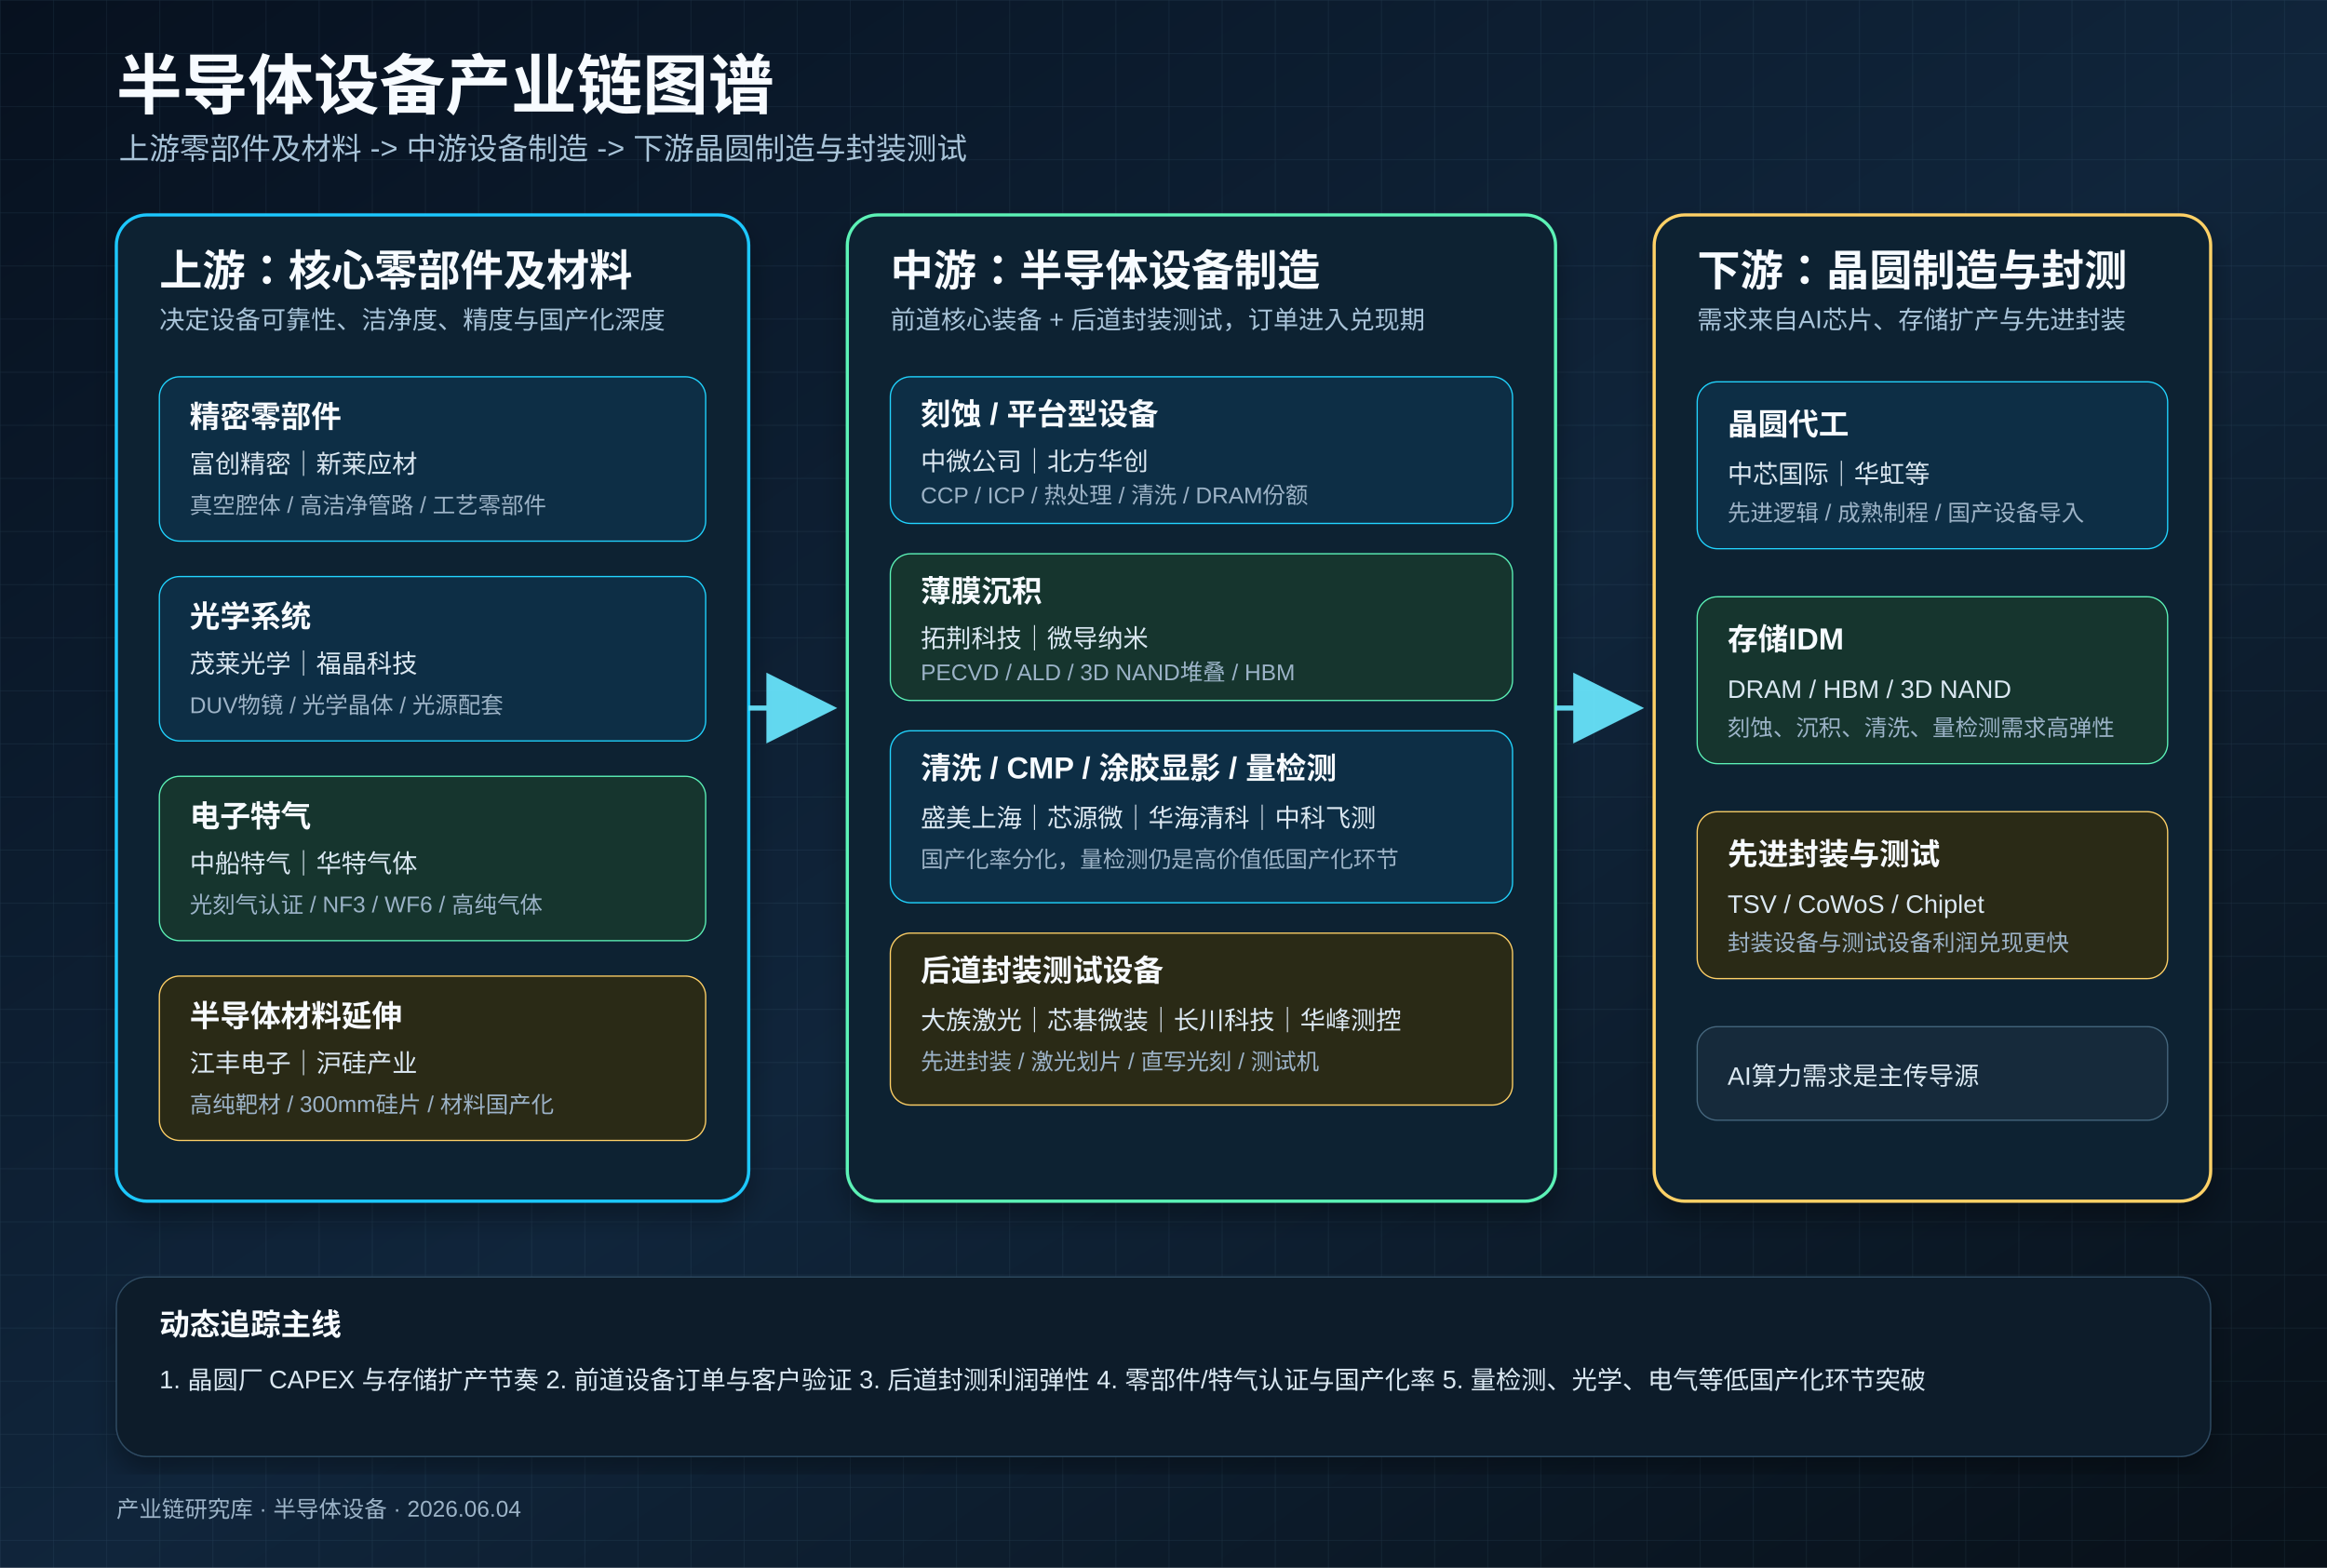
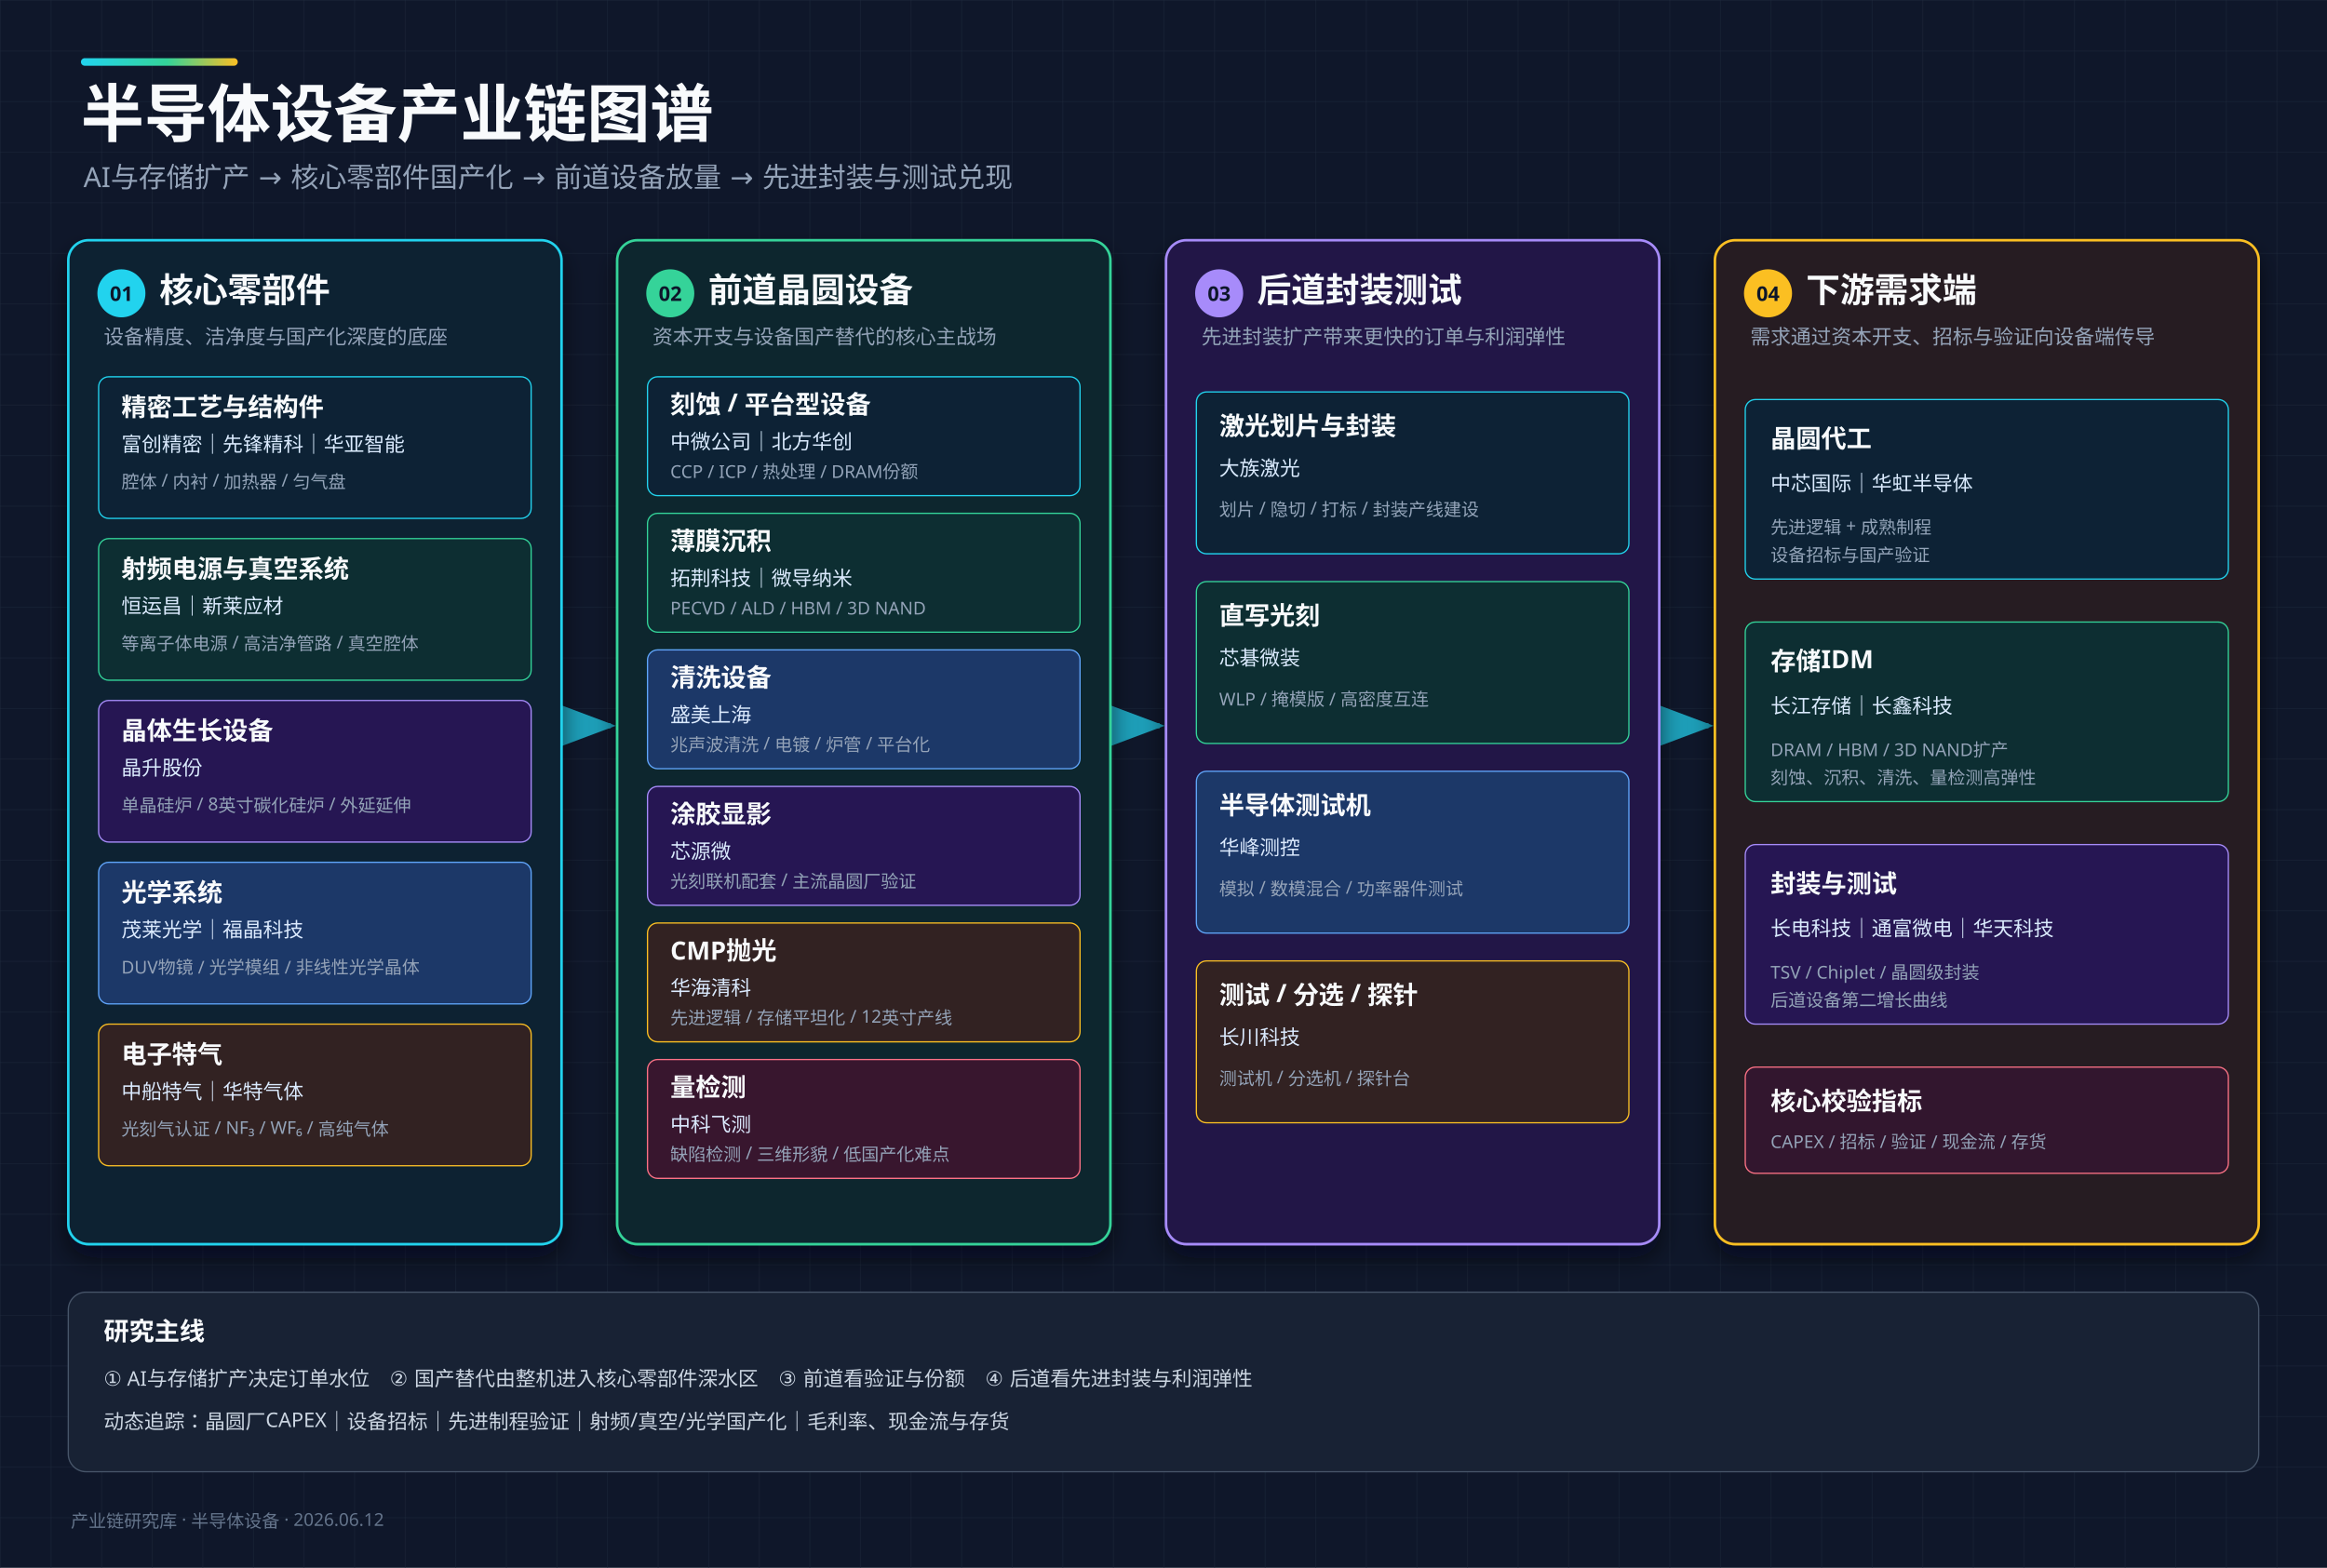
- <svg xmlns="http://www.w3.org/2000/svg" width="1840" height="1240" viewBox="0 0 1840 1240">
+ <svg xmlns="http://www.w3.org/2000/svg" viewBox="0 0 1840 1240">
  <defs>
-     <linearGradient id="bg" x1="0" y1="0" x2="1" y2="1">
-       <stop offset="0" stop-color="#07111f" />
-       <stop offset="0.52" stop-color="#10253b" />
-       <stop offset="1" stop-color="#081018" />
+     <pattern id="grid" width="40" height="40" patternUnits="userSpaceOnUse">
+       <path d="M40 0H0V40" fill="none" stroke="#1e293b" stroke-width="0.7" />
+     </pattern>
+     <linearGradient id="titleLine" x1="0" y1="0" x2="1" y2="0">
+       <stop offset="0" stop-color="#22d3ee" />
+       <stop offset="0.55" stop-color="#34d399" />
+       <stop offset="1" stop-color="#fbbf24" />
    </linearGradient>
-     <linearGradient id="blue" x1="0" y1="0" x2="1" y2="1">
-       <stop offset="0" stop-color="#19c8ff" />
-       <stop offset="1" stop-color="#63f2c1" />
-     </linearGradient>
-     <linearGradient id="gold" x1="0" y1="0" x2="1" y2="1">
-       <stop offset="0" stop-color="#ffd166" />
-       <stop offset="1" stop-color="#ff8f70" />
-     </linearGradient>
-     <pattern id="grid" width="42" height="42" patternUnits="userSpaceOnUse">
-       <path d="M42 0H0V42" fill="none" stroke="#74a7c8" stroke-width="0.7" opacity="0.16" />
-     </pattern>
-     <filter id="shadow">
-       <feDropShadow dx="0" dy="12" stdDeviation="10" flood-color="#000" flood-opacity="0.32" />
+     <filter id="shadow" x="-20%" y="-20%" width="140%" height="150%">
+       <feDropShadow dx="0" dy="10" stdDeviation="9" flood-color="#020617" flood-opacity="0.55" />
    </filter>
-     <marker id="arrow" markerWidth="14" markerHeight="14" refX="11" refY="7" orient="auto">
-       <path d="M0,0 L14,7 L0,14 z" fill="#69e7ff" />
+     <marker id="arrow-cyan" markerWidth="12" markerHeight="9" refX="11" refY="4.5" orient="auto">
+       <polygon points="0 0,12 4.5,0 9" fill="#22d3ee" />
    </marker>
    <style>
-       .title{font-family:PingFang SC,Microsoft YaHei,Arial,sans-serif;font-size:52px;font-weight:800;fill:#f7fbff}
-       .sub{font-family:PingFang SC,Microsoft YaHei,Arial,sans-serif;font-size:24px;fill:#a9c4d9}
-       .stage{font-family:PingFang SC,Microsoft YaHei,Arial,sans-serif;font-size:34px;font-weight:800;fill:#f7fbff}
-       .desc{font-family:PingFang SC,Microsoft YaHei,Arial,sans-serif;font-size:20px;fill:#a9c4d9}
-       .cardTitle{font-family:PingFang SC,Microsoft YaHei,Arial,sans-serif;font-size:24px;font-weight:800;fill:#f7fbff}
-       .item{font-family:PingFang SC,Microsoft YaHei,Arial,sans-serif;font-size:20px;fill:#dbe8f2}
-       .small{font-family:PingFang SC,Microsoft YaHei,Arial,sans-serif;font-size:18px;fill:#9cb3c7}
+       text{font-family:'Noto Sans SC','PingFang SC','Microsoft YaHei',sans-serif;letter-spacing:0}
+       .title{font-size:50px;font-weight:800;fill:#f8fafc}
+       .subtitle{font-size:22px;fill:#94a3b8}
+       .number{font-size:16px;font-weight:800;fill:#0f172a}
+       .stage{font-size:27px;font-weight:800;fill:#f8fafc}
+       .role{font-size:16px;fill:#94a3b8}
+       .card-title{font-size:20px;font-weight:750;fill:#f8fafc}
+       .company{font-size:16px;fill:#dbeafe}
+       .detail{font-size:14px;fill:#94a3b8}
+       .footer-title{font-size:20px;font-weight:750;fill:#f8fafc}
+       .footer-text{font-size:16px;fill:#cbd5e1}
+       .tiny{font-size:14px;fill:#64748b}
    </style>
  </defs>
-   <rect width="1840" height="1240" fill="url(#bg)" />
+   <rect width="1840" height="1240" fill="#0f172a" />
  <rect width="1840" height="1240" fill="url(#grid)" />
-   <text x="92" y="86" class="title">半导体设备产业链图谱</text>
-   <text x="94" y="126" class="sub">上游零部件及材料 -&gt; 中游设备制造 -&gt; 下游晶圆制造与封装测试</text>
-   <g transform="translate(92 170)" filter="url(#shadow)">
-     <rect x="0" y="0" width="500" height="780" rx="24" fill="#0d2233" stroke="#1fc8ff" stroke-width="2.5" />
-     <text x="34" y="56" class="stage">上游：核心零部件及材料</text>
-     <text x="34" y="90" class="desc">决定设备可靠性、洁净度、精度与国产化深度</text>
-     <g transform="translate(34 128)">
-       <rect width="432" height="130" rx="16" fill="#102f45" stroke="#20d4ff" />
-       <text x="24" y="40" class="cardTitle">精密零部件</text>
-       <text x="24" y="76" class="item">富创精密｜新莱应材</text>
-       <text x="24" y="108" class="small">真空腔体 / 高洁净管路 / 工艺零部件</text>
-     </g>
-     <g transform="translate(34 286)">
-       <rect width="432" height="130" rx="16" fill="#102f45" stroke="#20d4ff" />
-       <text x="24" y="40" class="cardTitle">光学系统</text>
-       <text x="24" y="76" class="item">茂莱光学｜福晶科技</text>
-       <text x="24" y="108" class="small">DUV物镜 / 光学晶体 / 光源配套</text>
-     </g>
-     <g transform="translate(34 444)">
-       <rect width="432" height="130" rx="16" fill="#14352f" stroke="#5cf2b6" />
-       <text x="24" y="40" class="cardTitle">电子特气</text>
-       <text x="24" y="76" class="item">中船特气｜华特气体</text>
-       <text x="24" y="108" class="small">光刻气认证 / NF3 / WF6 / 高纯气体</text>
-     </g>
-     <g transform="translate(34 602)">
-       <rect width="432" height="130" rx="16" fill="#2b2a19" stroke="#ffd166" />
-       <text x="24" y="40" class="cardTitle">半导体材料延伸</text>
-       <text x="24" y="76" class="item">江丰电子｜沪硅产业</text>
-       <text x="24" y="108" class="small">高纯靶材 / 300mm硅片 / 材料国产化</text>
-     </g>
-   </g>
-   <g transform="translate(670 170)" filter="url(#shadow)">
-     <rect x="0" y="0" width="560" height="780" rx="24" fill="#0d2233" stroke="#5cf2b6" stroke-width="2.5" />
-     <text x="34" y="56" class="stage">中游：半导体设备制造</text>
-     <text x="34" y="90" class="desc">前道核心装备 + 后道封装测试，订单进入兑现期</text>
-     <g transform="translate(34 128)">
-       <rect width="492" height="116" rx="16" fill="#102f45" stroke="#20d4ff" />
-       <text x="24" y="38" class="cardTitle">刻蚀 / 平台型设备</text>
-       <text x="24" y="74" class="item">中微公司｜北方华创</text>
-       <text x="24" y="100" class="small">CCP / ICP / 热处理 / 清洗 / DRAM份额</text>
-     </g>
-     <g transform="translate(34 268)">
-       <rect width="492" height="116" rx="16" fill="#14352f" stroke="#5cf2b6" />
-       <text x="24" y="38" class="cardTitle">薄膜沉积</text>
-       <text x="24" y="74" class="item">拓荆科技｜微导纳米</text>
-       <text x="24" y="100" class="small">PECVD / ALD / 3D NAND堆叠 / HBM</text>
-     </g>
-     <g transform="translate(34 408)">
-       <rect width="492" height="136" rx="16" fill="#102f45" stroke="#20d4ff" />
-       <text x="24" y="38" class="cardTitle">清洗 / CMP / 涂胶显影 / 量检测</text>
-       <text x="24" y="76" class="item">盛美上海｜芯源微｜华海清科｜中科飞测</text>
-       <text x="24" y="108" class="small">国产化率分化，量检测仍是高价值低国产化环节</text>
-     </g>
-     <g transform="translate(34 568)">
-       <rect width="492" height="136" rx="16" fill="#2b2a19" stroke="#ffd166" />
-       <text x="24" y="38" class="cardTitle">后道封装测试设备</text>
-       <text x="24" y="76" class="item">大族激光｜芯碁微装｜长川科技｜华峰测控</text>
-       <text x="24" y="108" class="small">先进封装 / 激光划片 / 直写光刻 / 测试机</text>
-     </g>
-   </g>
-   <g transform="translate(1308 170)" filter="url(#shadow)">
-     <rect x="0" y="0" width="440" height="780" rx="24" fill="#0d2233" stroke="#ffd166" stroke-width="2.5" />
-     <text x="34" y="56" class="stage">下游：晶圆制造与封测</text>
-     <text x="34" y="90" class="desc">需求来自AI芯片、存储扩产与先进封装</text>
-     <g transform="translate(34 132)">
-       <rect width="372" height="132" rx="16" fill="#102f45" stroke="#20d4ff" />
-       <text x="24" y="42" class="cardTitle">晶圆代工</text>
-       <text x="24" y="80" class="item">中芯国际｜华虹等</text>
-       <text x="24" y="110" class="small">先进逻辑 / 成熟制程 / 国产设备导入</text>
-     </g>
-     <g transform="translate(34 302)">
-       <rect width="372" height="132" rx="16" fill="#14352f" stroke="#5cf2b6" />
-       <text x="24" y="42" class="cardTitle">存储IDM</text>
-       <text x="24" y="80" class="item">DRAM / HBM / 3D NAND</text>
-       <text x="24" y="110" class="small">刻蚀、沉积、清洗、量检测需求高弹性</text>
-     </g>
-     <g transform="translate(34 472)">
-       <rect width="372" height="132" rx="16" fill="#2b2a19" stroke="#ffd166" />
-       <text x="24" y="42" class="cardTitle">先进封装与测试</text>
-       <text x="24" y="80" class="item">TSV / CoWoS / Chiplet</text>
-       <text x="24" y="110" class="small">封装设备与测试设备利润兑现更快</text>
-     </g>
-     <g transform="translate(34 642)">
-       <rect width="372" height="74" rx="16" fill="#162b3a" stroke="#46677e" />
-       <text x="24" y="46" class="item">AI算力需求是主传导源</text>
-     </g>
-   </g>
-   <g stroke="#69e7ff" stroke-width="4" fill="none" marker-end="url(#arrow)" opacity="0.92">
-     <path d="M592 560H650" />
-     <path d="M1230 560H1288" />
-   </g>
-   <g transform="translate(92 1010)" filter="url(#shadow)">
-     <rect width="1656" height="142" rx="24" fill="#0c1d2b" stroke="#304c64" />
-     <text x="34" y="46" class="cardTitle">动态追踪主线</text>
-     <text x="34" y="88" class="item">1. 晶圆厂 CAPEX 与存储扩产节奏  2. 前道设备订单与客户验证  3. 后道封测利润弹性  4. 零部件/特气认证与国产化率  5. 量检测、光学、电气等低国产化环节突破</text>
-   </g>
-   <text x="92" y="1200" class="small">产业链研究库 · 半导体设备 · 2026.06.04</text>
+   <rect x="64" y="46" width="124" height="6" rx="3" fill="url(#titleLine)" />
+   <text x="64" y="108" class="title">半导体设备产业链图谱</text>
+   <text x="66" y="148" class="subtitle">AI与存储扩产 → 核心零部件国产化 → 前道设备放量 → 先进封装与测试兑现</text>
+   <g stroke="#22d3ee" stroke-width="4" fill="none" marker-end="url(#arrow-cyan)" opacity="0.72">
+     <path d="M445 574H483" />
+     <path d="M879 574H917" />
+     <path d="M1313 574H1351" />
+   </g>
+   <g transform="translate(54 190)" filter="url(#shadow)">
+     <rect width="390" height="794" rx="16" fill="#0f172a" />
+     <rect width="390" height="794" rx="16" fill="rgba(8,51,68,0.38)" stroke="#22d3ee" stroke-width="2" />
+     <circle cx="42" cy="42" r="19" fill="#22d3ee" />
+     <text x="42" y="48" class="number" text-anchor="middle">01</text>
+     <text x="72" y="49" class="stage">核心零部件</text>
+     <text x="28" y="82" class="role">设备精度、洁净度与国产化深度的底座</text>
+     <g transform="translate(24 108)">
+       <rect width="342" height="112" rx="8" fill="#0f172a" />
+       <rect width="342" height="112" rx="8" fill="rgba(8,51,68,0.48)" stroke="#22d3ee" />
+       <text x="18" y="31" class="card-title">精密工艺与结构件</text>
+       <text x="18" y="59" class="company">富创精密｜先锋精科｜华亚智能</text>
+       <text x="18" y="88" class="detail">腔体 / 内衬 / 加热器 / 匀气盘</text>
+     </g>
+     <g transform="translate(24 236)">
+       <rect width="342" height="112" rx="8" fill="#0f172a" />
+       <rect width="342" height="112" rx="8" fill="rgba(6,78,59,0.4)" stroke="#34d399" />
+       <text x="18" y="31" class="card-title">射频电源与真空系统</text>
+       <text x="18" y="59" class="company">恒运昌｜新莱应材</text>
+       <text x="18" y="88" class="detail">等离子体电源 / 高洁净管路 / 真空腔体</text>
+     </g>
+     <g transform="translate(24 364)">
+       <rect width="342" height="112" rx="8" fill="#0f172a" />
+       <rect width="342" height="112" rx="8" fill="rgba(76,29,149,0.38)" stroke="#a78bfa" />
+       <text x="18" y="31" class="card-title">晶体生长设备</text>
+       <text x="18" y="59" class="company">晶升股份</text>
+       <text x="18" y="88" class="detail">单晶硅炉 / 8英寸碳化硅炉 / 外延延伸</text>
+     </g>
+     <g transform="translate(24 492)">
+       <rect width="342" height="112" rx="8" fill="#0f172a" />
+       <rect width="342" height="112" rx="8" fill="rgba(59,130,246,0.3)" stroke="#60a5fa" />
+       <text x="18" y="31" class="card-title">光学系统</text>
+       <text x="18" y="59" class="company">茂莱光学｜福晶科技</text>
+       <text x="18" y="88" class="detail">DUV物镜 / 光学模组 / 非线性光学晶体</text>
+     </g>
+     <g transform="translate(24 620)">
+       <rect width="342" height="112" rx="8" fill="#0f172a" />
+       <rect width="342" height="112" rx="8" fill="rgba(120,53,15,0.32)" stroke="#fbbf24" />
+       <text x="18" y="31" class="card-title">电子特气</text>
+       <text x="18" y="59" class="company">中船特气｜华特气体</text>
+       <text x="18" y="88" class="detail">光刻气认证 / NF₃ / WF₆ / 高纯气体</text>
+     </g>
+   </g>
+   <g transform="translate(488 190)" filter="url(#shadow)">
+     <rect width="390" height="794" rx="16" fill="#0f172a" />
+     <rect width="390" height="794" rx="16" fill="rgba(6,78,59,0.3)" stroke="#34d399" stroke-width="2" />
+     <circle cx="42" cy="42" r="19" fill="#34d399" />
+     <text x="42" y="48" class="number" text-anchor="middle">02</text>
+     <text x="72" y="49" class="stage">前道晶圆设备</text>
+     <text x="28" y="82" class="role">资本开支与设备国产替代的核心主战场</text>
+     <g transform="translate(24 108)">
+       <rect width="342" height="94" rx="8" fill="#0f172a" />
+       <rect width="342" height="94" rx="8" fill="rgba(8,51,68,0.48)" stroke="#22d3ee" />
+       <text x="18" y="29" class="card-title">刻蚀 / 平台型设备</text>
+       <text x="18" y="57" class="company">中微公司｜北方华创</text>
+       <text x="18" y="80" class="detail">CCP / ICP / 热处理 / DRAM份额</text>
+     </g>
+     <g transform="translate(24 216)">
+       <rect width="342" height="94" rx="8" fill="#0f172a" />
+       <rect width="342" height="94" rx="8" fill="rgba(6,78,59,0.42)" stroke="#34d399" />
+       <text x="18" y="29" class="card-title">薄膜沉积</text>
+       <text x="18" y="57" class="company">拓荆科技｜微导纳米</text>
+       <text x="18" y="80" class="detail">PECVD / ALD / HBM / 3D NAND</text>
+     </g>
+     <g transform="translate(24 324)">
+       <rect width="342" height="94" rx="8" fill="#0f172a" />
+       <rect width="342" height="94" rx="8" fill="rgba(59,130,246,0.3)" stroke="#60a5fa" />
+       <text x="18" y="29" class="card-title">清洗设备</text>
+       <text x="18" y="57" class="company">盛美上海</text>
+       <text x="18" y="80" class="detail">兆声波清洗 / 电镀 / 炉管 / 平台化</text>
+     </g>
+     <g transform="translate(24 432)">
+       <rect width="342" height="94" rx="8" fill="#0f172a" />
+       <rect width="342" height="94" rx="8" fill="rgba(76,29,149,0.38)" stroke="#a78bfa" />
+       <text x="18" y="29" class="card-title">涂胶显影</text>
+       <text x="18" y="57" class="company">芯源微</text>
+       <text x="18" y="80" class="detail">光刻联机配套 / 主流晶圆厂验证</text>
+     </g>
+     <g transform="translate(24 540)">
+       <rect width="342" height="94" rx="8" fill="#0f172a" />
+       <rect width="342" height="94" rx="8" fill="rgba(120,53,15,0.32)" stroke="#fbbf24" />
+       <text x="18" y="29" class="card-title">CMP抛光</text>
+       <text x="18" y="57" class="company">华海清科</text>
+       <text x="18" y="80" class="detail">先进逻辑 / 存储平坦化 / 12英寸产线</text>
+     </g>
+     <g transform="translate(24 648)">
+       <rect width="342" height="94" rx="8" fill="#0f172a" />
+       <rect width="342" height="94" rx="8" fill="rgba(136,19,55,0.34)" stroke="#fb7185" />
+       <text x="18" y="29" class="card-title">量检测</text>
+       <text x="18" y="57" class="company">中科飞测</text>
+       <text x="18" y="80" class="detail">缺陷检测 / 三维形貌 / 低国产化难点</text>
+     </g>
+   </g>
+   <g transform="translate(922 190)" filter="url(#shadow)">
+     <rect width="390" height="794" rx="16" fill="#0f172a" />
+     <rect width="390" height="794" rx="16" fill="rgba(76,29,149,0.28)" stroke="#a78bfa" stroke-width="2" />
+     <circle cx="42" cy="42" r="19" fill="#a78bfa" />
+     <text x="42" y="48" class="number" text-anchor="middle">03</text>
+     <text x="72" y="49" class="stage">后道封装测试</text>
+     <text x="28" y="82" class="role">先进封装扩产带来更快的订单与利润弹性</text>
+     <g transform="translate(24 120)">
+       <rect width="342" height="128" rx="8" fill="#0f172a" />
+       <rect width="342" height="128" rx="8" fill="rgba(8,51,68,0.48)" stroke="#22d3ee" />
+       <text x="18" y="34" class="card-title">激光划片与封装</text>
+       <text x="18" y="66" class="company">大族激光</text>
+       <text x="18" y="98" class="detail">划片 / 隐切 / 打标 / 封装产线建设</text>
+     </g>
+     <g transform="translate(24 270)">
+       <rect width="342" height="128" rx="8" fill="#0f172a" />
+       <rect width="342" height="128" rx="8" fill="rgba(6,78,59,0.42)" stroke="#34d399" />
+       <text x="18" y="34" class="card-title">直写光刻</text>
+       <text x="18" y="66" class="company">芯碁微装</text>
+       <text x="18" y="98" class="detail">WLP / 掩模版 / 高密度互连</text>
+     </g>
+     <g transform="translate(24 420)">
+       <rect width="342" height="128" rx="8" fill="#0f172a" />
+       <rect width="342" height="128" rx="8" fill="rgba(59,130,246,0.3)" stroke="#60a5fa" />
+       <text x="18" y="34" class="card-title">半导体测试机</text>
+       <text x="18" y="66" class="company">华峰测控</text>
+       <text x="18" y="98" class="detail">模拟 / 数模混合 / 功率器件测试</text>
+     </g>
+     <g transform="translate(24 570)">
+       <rect width="342" height="128" rx="8" fill="#0f172a" />
+       <rect width="342" height="128" rx="8" fill="rgba(120,53,15,0.32)" stroke="#fbbf24" />
+       <text x="18" y="34" class="card-title">测试 / 分选 / 探针</text>
+       <text x="18" y="66" class="company">长川科技</text>
+       <text x="18" y="98" class="detail">测试机 / 分选机 / 探针台</text>
+     </g>
+   </g>
+   <g transform="translate(1356 190)" filter="url(#shadow)">
+     <rect width="430" height="794" rx="16" fill="#0f172a" />
+     <rect width="430" height="794" rx="16" fill="rgba(120,53,15,0.24)" stroke="#fbbf24" stroke-width="2" />
+     <circle cx="42" cy="42" r="19" fill="#fbbf24" />
+     <text x="42" y="48" class="number" text-anchor="middle">04</text>
+     <text x="72" y="49" class="stage">下游需求端</text>
+     <text x="28" y="82" class="role">需求通过资本开支、招标与验证向设备端传导</text>
+     <g transform="translate(24 126)">
+       <rect width="382" height="142" rx="8" fill="#0f172a" />
+       <rect width="382" height="142" rx="8" fill="rgba(8,51,68,0.48)" stroke="#22d3ee" />
+       <text x="20" y="38" class="card-title">晶圆代工</text>
+       <text x="20" y="72" class="company">中芯国际｜华虹半导体</text>
+       <text x="20" y="106" class="detail">先进逻辑 + 成熟制程</text>
+       <text x="20" y="128" class="detail">设备招标与国产验证</text>
+     </g>
+     <g transform="translate(24 302)">
+       <rect width="382" height="142" rx="8" fill="#0f172a" />
+       <rect width="382" height="142" rx="8" fill="rgba(6,78,59,0.42)" stroke="#34d399" />
+       <text x="20" y="38" class="card-title">存储IDM</text>
+       <text x="20" y="72" class="company">长江存储｜长鑫科技</text>
+       <text x="20" y="106" class="detail">DRAM / HBM / 3D NAND扩产</text>
+       <text x="20" y="128" class="detail">刻蚀、沉积、清洗、量检测高弹性</text>
+     </g>
+     <g transform="translate(24 478)">
+       <rect width="382" height="142" rx="8" fill="#0f172a" />
+       <rect width="382" height="142" rx="8" fill="rgba(76,29,149,0.38)" stroke="#a78bfa" />
+       <text x="20" y="38" class="card-title">封装与测试</text>
+       <text x="20" y="72" class="company">长电科技｜通富微电｜华天科技</text>
+       <text x="20" y="106" class="detail">TSV / Chiplet / 晶圆级封装</text>
+       <text x="20" y="128" class="detail">后道设备第二增长曲线</text>
+     </g>
+     <g transform="translate(24 654)">
+       <rect width="382" height="84" rx="8" fill="#0f172a" />
+       <rect width="382" height="84" rx="8" fill="rgba(136,19,55,0.28)" stroke="#fb7185" />
+       <text x="20" y="34" class="card-title">核心校验指标</text>
+       <text x="20" y="64" class="detail">CAPEX / 招标 / 验证 / 现金流 / 存货</text>
+     </g>
+   </g>
+   <g transform="translate(54 1022)">
+     <rect width="1732" height="142" rx="14" fill="#0f172a" />
+     <rect width="1732" height="142" rx="14" fill="rgba(30,41,59,0.62)" stroke="#475569" />
+     <text x="28" y="38" class="footer-title">研究主线</text>
+     <text x="28" y="74" class="footer-text">① AI与存储扩产决定订单水位　② 国产替代由整机进入核心零部件深水区　③ 前道看验证与份额　④ 后道看先进封装与利润弹性</text>
+     <text x="28" y="108" class="footer-text">动态追踪：晶圆厂CAPEX｜设备招标｜先进制程验证｜射频/真空/光学国产化｜毛利率、现金流与存货</text>
+   </g>
+   <text x="56" y="1208" class="tiny">产业链研究库 · 半导体设备 · 2026.06.12</text>
</svg>
